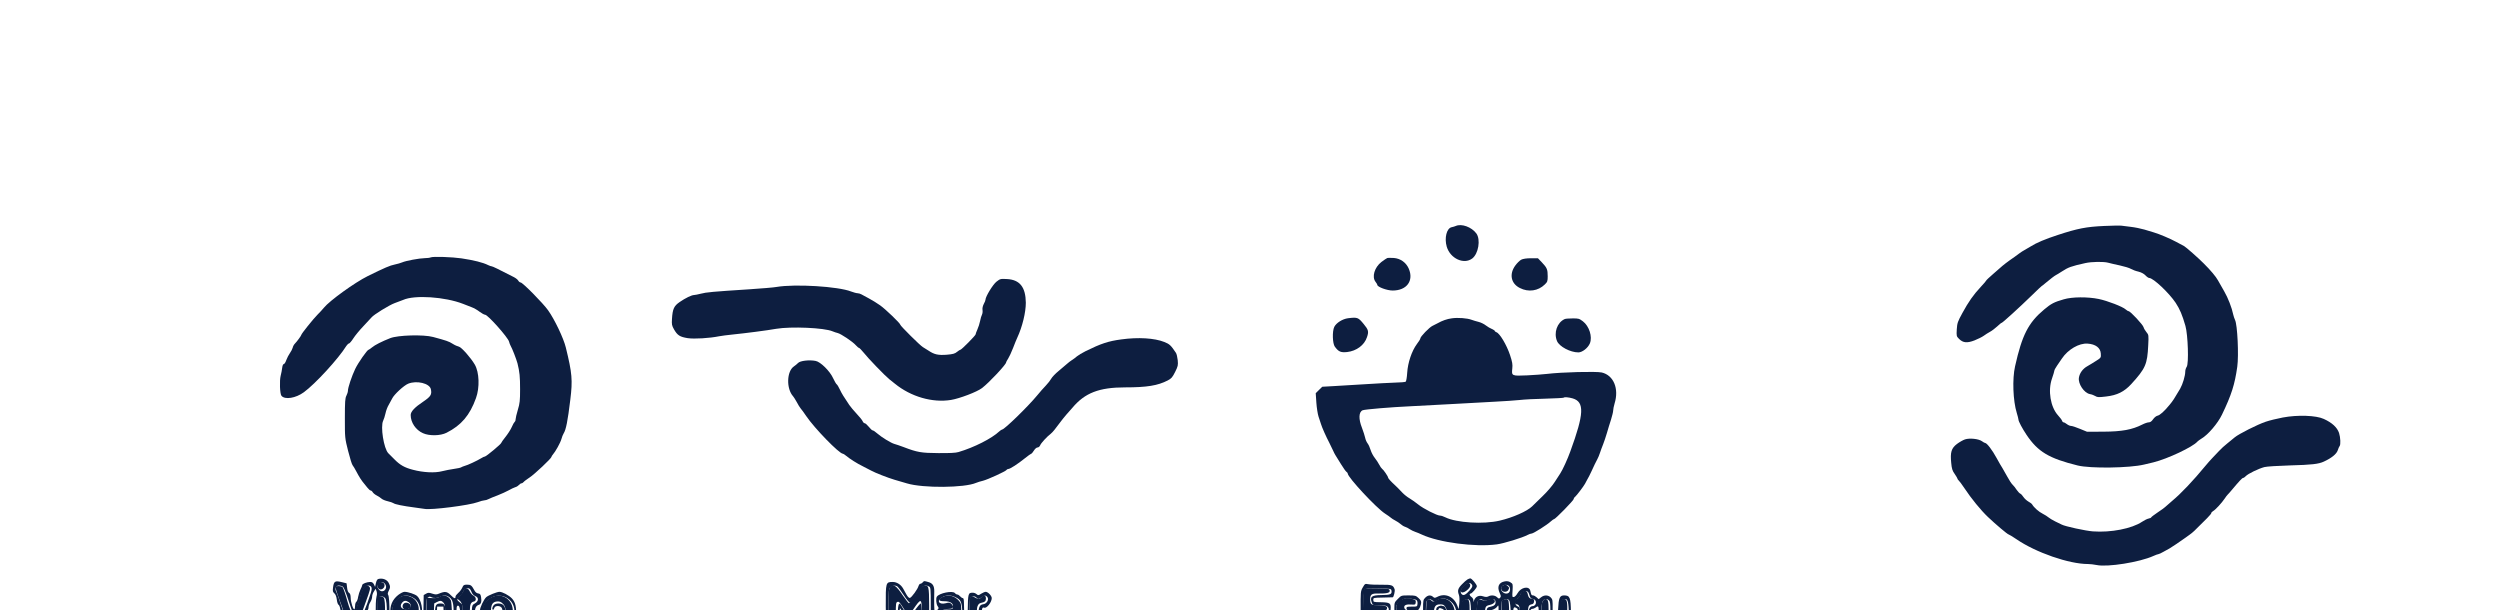
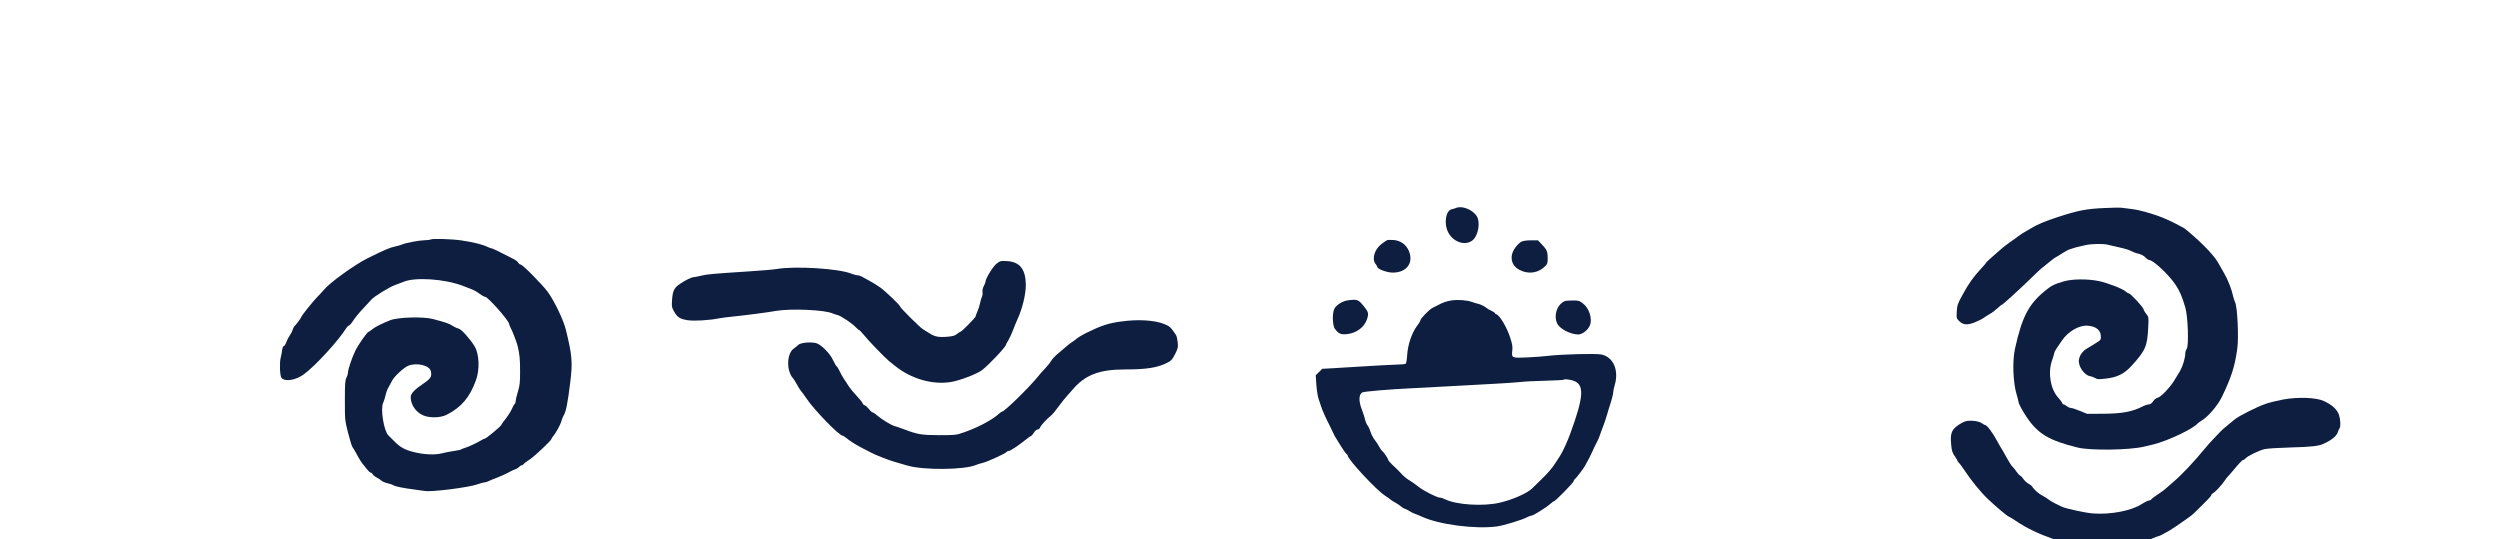
- <svg xmlns="http://www.w3.org/2000/svg" viewBox="0 50 2788 340" width="697" height="170">
+ <svg xmlns="http://www.w3.org/2000/svg" viewBox="0 50 2788 300" width="697" height="150">
  <g transform="translate(0,800) scale(0.1,-0.1)" fill="#0d1e40" stroke="none">
    <path d="M16235 6680 c-11 -5 -32 -11 -47 -14 -55 -12 -82 -120 -54 -217 39 -132 190 -202 284 -132 70 53 96 212 46 280 -53 71 -164 112 -229 83z" />
    <path d="M23465 6680 c-200 -9 -295 -28 -515 -100 -141 -46 -239 -87 -305 -129 -27 -17 -59 -35 -70 -41 -11 -5 -38 -23 -60 -39 -22 -17 -66 -49 -99 -71 -32 -23 -70 -52 -85 -65 -14 -13 -61 -53 -103 -90 -43 -37 -78 -70 -78 -74 0 -3 -27 -35 -61 -71 -82 -88 -136 -165 -204 -290 -53 -97 -58 -111 -63 -182 -4 -75 -4 -78 25 -107 45 -45 90 -49 173 -17 38 15 84 38 102 51 18 13 50 34 71 45 21 11 57 39 80 60 23 22 45 40 50 40 9 0 193 167 337 307 58 57 107 103 109 103 2 0 21 15 42 33 55 46 100 81 118 90 9 4 36 21 61 37 77 50 104 60 265 96 71 16 205 18 256 4 20 -6 78 -19 129 -30 51 -11 107 -28 125 -39 17 -10 54 -24 82 -30 32 -8 61 -23 79 -42 15 -16 34 -29 42 -29 45 0 221 -166 295 -277 47 -72 73 -133 109 -258 28 -98 39 -422 14 -456 -9 -13 -16 -36 -16 -52 0 -48 -28 -141 -57 -192 -67 -114 -80 -134 -118 -180 -60 -73 -107 -115 -135 -121 -14 -3 -36 -21 -49 -40 -16 -23 -31 -34 -48 -34 -13 0 -46 -11 -73 -25 -112 -57 -228 -78 -430 -79 l-185 -1 -78 32 c-43 18 -88 33 -100 33 -12 0 -33 9 -47 20 -14 11 -30 20 -37 20 -6 0 -14 8 -17 18 -3 10 -23 36 -44 59 -85 93 -116 277 -68 412 14 41 26 80 26 87 0 7 14 33 30 56 17 24 41 59 54 79 68 102 192 174 287 167 89 -6 143 -47 147 -110 3 -47 3 -47 -50 -81 -29 -19 -74 -46 -100 -61 -51 -28 -86 -77 -94 -128 -11 -68 58 -171 123 -183 20 -3 47 -14 60 -22 22 -14 37 -15 119 -5 124 14 203 53 282 139 159 174 179 220 189 433 6 113 5 116 -20 146 -14 17 -29 42 -32 55 -7 28 -148 179 -167 179 -6 0 -21 9 -32 19 -33 31 -205 97 -302 117 -123 25 -295 24 -389 -4 -108 -31 -140 -48 -218 -113 -177 -148 -247 -285 -325 -634 -32 -140 -23 -385 19 -520 10 -33 19 -67 19 -75 0 -19 44 -101 91 -171 126 -187 249 -261 569 -340 142 -35 578 -29 740 10 25 6 72 17 105 25 156 38 440 172 490 231 6 7 26 21 45 33 74 43 183 171 229 267 107 222 143 337 171 535 18 125 2 470 -25 522 -7 15 -16 42 -20 60 -15 75 -59 188 -100 258 -24 41 -56 97 -70 123 -23 42 -81 112 -161 191 -56 57 -196 180 -216 191 -13 6 -52 28 -88 47 -68 37 -191 89 -250 106 -19 6 -67 20 -106 32 -38 11 -106 25 -150 30 -43 5 -90 11 -104 13 -14 3 -101 1 -195 -3z" />
    <path d="M4805 6330 c-11 -5 -42 -9 -69 -9 -60 -1 -210 -29 -251 -47 -16 -7 -54 -18 -83 -24 -52 -10 -112 -36 -301 -129 -145 -72 -425 -274 -489 -353 -15 -18 -47 -54 -72 -78 -46 -46 -180 -213 -180 -225 0 -8 -49 -75 -72 -98 -10 -10 -21 -30 -24 -45 -4 -15 -18 -42 -31 -60 -13 -18 -31 -53 -40 -77 -8 -25 -21 -45 -28 -45 -8 0 -15 -17 -18 -42 -3 -24 -10 -63 -17 -88 -14 -55 -9 -203 9 -224 38 -46 159 -27 250 40 125 91 384 372 474 517 10 15 23 27 30 27 6 1 28 26 47 56 19 30 70 92 113 137 43 45 84 89 90 97 23 30 198 138 259 160 35 12 77 28 93 35 128 58 468 35 670 -44 28 -10 70 -27 95 -37 25 -9 65 -32 89 -51 24 -18 52 -33 61 -33 30 0 256 -254 267 -300 3 -14 11 -34 17 -45 18 -30 64 -149 77 -197 24 -96 29 -150 29 -289 0 -126 -3 -157 -25 -229 -14 -46 -25 -94 -25 -106 0 -13 -5 -26 -11 -29 -5 -4 -21 -31 -33 -60 -13 -29 -45 -78 -70 -109 -25 -31 -46 -61 -46 -65 0 -12 -167 -151 -182 -152 -7 0 -26 -9 -43 -20 -42 -26 -152 -78 -184 -85 -14 -4 -31 -11 -37 -15 -6 -5 -42 -13 -80 -18 -38 -5 -98 -17 -134 -26 -80 -21 -208 -15 -325 16 -93 24 -144 53 -205 115 -25 25 -56 57 -70 70 -50 52 -89 297 -57 362 8 15 19 52 26 82 6 30 22 73 36 95 13 22 30 54 38 70 21 45 130 146 179 166 95 39 239 4 253 -61 13 -60 -1 -82 -85 -139 -95 -63 -140 -111 -140 -149 0 -84 56 -167 137 -203 70 -32 194 -30 263 5 164 83 259 194 328 386 43 117 37 288 -13 374 -45 77 -149 194 -177 200 -15 3 -47 17 -70 32 -42 27 -70 36 -218 76 -108 29 -391 21 -478 -13 -94 -37 -171 -76 -203 -103 -17 -14 -34 -26 -38 -26 -15 0 -118 -147 -150 -215 -38 -79 -81 -208 -81 -243 0 -13 -8 -37 -17 -55 -14 -27 -17 -64 -17 -252 0 -219 0 -220 36 -363 20 -79 42 -151 50 -160 8 -9 27 -42 43 -72 28 -54 57 -100 83 -130 7 -8 24 -30 38 -47 14 -18 31 -33 37 -33 7 0 18 -9 24 -20 7 -11 27 -27 45 -36 18 -9 42 -25 53 -35 11 -10 42 -23 70 -29 27 -6 55 -16 62 -21 15 -13 109 -32 233 -48 52 -7 104 -14 114 -16 73 -15 501 40 594 75 29 11 62 20 73 20 12 0 33 6 47 14 15 8 61 27 102 42 41 16 96 41 123 56 26 15 58 30 71 34 14 3 32 14 42 25 9 10 23 19 29 19 7 0 19 7 26 16 7 9 37 31 65 49 53 34 244 214 244 230 0 5 7 16 15 25 30 34 85 133 96 174 6 22 17 51 25 63 26 41 45 136 74 375 27 218 21 294 -50 583 -25 103 -125 313 -198 415 -56 79 -284 310 -306 310 -8 0 -20 9 -26 20 -6 11 -27 28 -48 39 -177 91 -239 121 -249 121 -6 0 -24 6 -40 14 -58 29 -158 54 -298 75 -101 15 -316 22 -340 11z" />
    <path d="M15470 6322 c-8 -3 -37 -23 -65 -44 -77 -60 -108 -166 -65 -221 11 -14 20 -29 20 -34 0 -23 108 -63 171 -63 157 0 237 109 180 243 -30 69 -92 114 -166 120 -33 2 -67 2 -75 -1z" />
    <path d="M16965 6304 c-16 -8 -47 -38 -67 -66 -69 -95 -48 -201 52 -250 95 -49 204 -33 278 40 29 28 32 37 32 91 0 76 -8 95 -64 154 l-45 47 -78 0 c-49 0 -89 -6 -108 -16z" />
    <path d="M11113 6059 c-40 -31 -123 -167 -123 -202 0 -7 -8 -28 -19 -47 -11 -22 -17 -47 -14 -66 3 -18 0 -41 -6 -53 -6 -11 -16 -43 -21 -71 -5 -27 -19 -70 -30 -94 -11 -25 -20 -49 -20 -55 0 -12 -157 -171 -169 -171 -5 0 -22 -11 -38 -24 -24 -20 -45 -26 -115 -32 -95 -7 -138 2 -202 45 -21 14 -50 32 -64 40 -29 16 -252 237 -252 250 0 15 -163 172 -225 216 -33 23 -88 58 -123 76 -35 19 -73 40 -85 46 -12 7 -32 13 -44 13 -12 0 -44 9 -71 19 -143 57 -625 86 -832 51 -30 -6 -165 -17 -300 -26 -417 -27 -483 -33 -543 -49 -32 -8 -66 -15 -76 -15 -28 0 -99 -35 -161 -78 -64 -44 -79 -77 -86 -187 -4 -63 -2 -75 23 -119 38 -66 65 -83 152 -97 74 -11 242 -1 351 21 25 5 95 14 155 20 130 13 381 45 480 63 165 28 539 12 630 -28 17 -7 42 -16 57 -19 35 -8 166 -95 201 -135 15 -17 32 -31 37 -31 5 0 28 -24 51 -52 48 -62 242 -262 285 -296 16 -12 45 -35 64 -51 178 -145 418 -215 626 -181 96 16 289 89 345 132 78 59 269 263 269 286 0 5 10 24 23 43 12 19 37 72 55 119 18 47 39 99 47 115 56 120 95 281 95 389 -2 174 -67 256 -209 264 -73 4 -77 3 -118 -29z" />
    <path d="M15033 5651 c-61 -8 -130 -51 -153 -96 -24 -48 -20 -186 6 -221 42 -57 66 -67 137 -60 105 12 193 77 222 167 21 62 16 81 -36 144 -62 76 -70 79 -176 66z" />
    <path d="M16190 5650 c-52 -7 -105 -25 -160 -56 -14 -7 -39 -20 -55 -28 -35 -16 -135 -120 -135 -139 0 -7 -17 -36 -39 -64 -57 -77 -101 -207 -108 -321 -3 -51 -11 -96 -17 -99 -6 -4 -60 -9 -121 -10 -60 -2 -211 -10 -335 -18 -124 -8 -281 -17 -349 -21 l-125 -7 -37 -36 -36 -36 7 -105 c4 -58 15 -127 24 -155 9 -27 22 -66 28 -85 11 -37 56 -139 91 -205 23 -46 30 -60 46 -95 6 -14 16 -34 23 -45 7 -11 35 -56 62 -100 27 -44 55 -84 63 -88 7 -4 13 -13 13 -18 0 -42 320 -385 415 -446 27 -18 57 -38 65 -46 8 -8 31 -22 50 -32 19 -9 46 -28 60 -40 14 -13 36 -26 50 -30 14 -4 37 -16 52 -27 15 -10 42 -23 60 -29 18 -6 51 -19 73 -30 191 -89 596 -142 837 -110 77 10 286 74 343 105 17 9 37 16 46 16 19 0 173 97 212 134 16 14 32 26 37 26 15 0 220 210 220 225 0 7 7 19 17 26 18 16 92 113 109 144 6 11 16 31 24 45 7 14 17 32 22 40 5 8 18 35 29 60 23 51 43 93 63 130 8 14 21 45 29 70 8 25 24 68 35 95 11 28 30 84 42 125 12 41 32 109 46 150 13 42 24 87 24 101 0 14 7 50 16 80 51 165 -11 314 -143 345 -61 14 -449 4 -613 -16 -41 -5 -139 -12 -218 -16 -173 -8 -176 -6 -167 75 5 47 1 72 -25 151 -38 114 -115 243 -152 255 -10 4 -18 10 -18 14 0 5 -15 14 -32 22 -18 7 -49 25 -68 40 -19 15 -55 33 -80 39 -25 6 -61 17 -80 24 -47 18 -152 26 -220 16z m1349 -893 c133 -40 127 -171 -27 -592 -31 -86 -85 -204 -112 -245 -10 -14 -37 -56 -61 -94 -24 -39 -84 -109 -134 -157 -49 -49 -103 -101 -120 -117 -56 -54 -214 -124 -360 -158 -182 -43 -484 -24 -607 37 -21 11 -47 19 -59 19 -33 0 -187 78 -243 124 -28 23 -71 53 -96 68 -25 14 -61 43 -80 63 -19 20 -42 44 -50 52 -8 9 -23 23 -33 32 -43 39 -77 76 -77 85 0 13 -52 89 -68 99 -6 4 -21 25 -31 45 -10 20 -33 55 -50 76 -17 21 -38 61 -46 88 -8 27 -23 60 -34 74 -11 14 -23 42 -27 63 -4 20 -20 69 -35 109 -40 100 -37 179 8 197 26 10 307 34 543 45 113 6 324 17 470 25 146 9 351 20 455 25 105 5 231 14 280 19 50 6 179 13 289 15 109 3 201 8 204 11 9 9 55 5 101 -8z" />
    <path d="M17450 5642 c-85 -38 -125 -153 -86 -246 26 -61 148 -126 238 -126 44 0 107 50 128 100 31 74 -7 193 -78 247 -40 30 -49 33 -115 32 -40 0 -79 -3 -87 -7z" />
    <path d="M12505 5415 c-144 -19 -228 -47 -400 -132 -38 -19 -81 -45 -95 -57 -14 -12 -38 -31 -55 -41 -16 -10 -41 -29 -55 -42 -14 -12 -55 -48 -93 -79 -37 -30 -74 -69 -83 -86 -9 -17 -36 -52 -60 -77 -25 -25 -68 -75 -97 -110 -100 -122 -366 -381 -391 -381 -5 0 -20 -10 -32 -21 -84 -79 -281 -179 -454 -230 -31 -10 -100 -13 -225 -12 -192 1 -236 9 -390 68 -38 14 -84 30 -100 34 -38 10 -144 75 -193 118 -20 18 -42 33 -49 33 -7 0 -27 18 -44 40 -18 22 -38 40 -46 40 -7 0 -18 10 -23 23 -5 12 -34 49 -66 82 -31 33 -68 77 -83 99 -64 95 -82 124 -105 172 -13 28 -29 55 -36 59 -6 4 -24 35 -40 69 -36 79 -140 181 -194 191 -71 14 -173 2 -196 -23 -12 -12 -32 -29 -46 -38 -81 -54 -87 -248 -9 -334 8 -9 26 -38 41 -65 14 -28 34 -59 43 -70 10 -11 38 -49 62 -85 92 -136 368 -420 409 -420 5 0 19 -9 32 -20 43 -36 124 -88 194 -122 38 -19 78 -40 89 -46 47 -26 186 -80 260 -102 44 -12 107 -31 140 -41 180 -54 641 -50 770 6 17 7 51 18 78 24 52 13 251 104 262 120 3 6 13 11 20 11 19 0 105 55 184 119 35 28 67 51 71 51 5 0 18 16 30 35 13 21 30 35 41 35 11 0 23 10 29 24 8 23 77 98 116 127 11 8 29 28 42 44 89 117 116 152 133 170 11 11 41 46 68 77 139 166 298 228 588 228 244 0 364 20 475 77 41 21 53 35 83 95 32 64 34 75 29 131 -4 34 -12 71 -20 82 -56 84 -71 98 -129 121 -110 44 -292 55 -480 29z" />
    <path d="M25458 4544 c-64 -12 -149 -33 -190 -47 -93 -31 -302 -137 -346 -174 -17 -15 -55 -46 -83 -68 -29 -22 -70 -60 -93 -85 -23 -24 -57 -60 -76 -80 -19 -20 -53 -58 -75 -85 -135 -164 -273 -310 -370 -390 -38 -32 -74 -64 -80 -70 -5 -6 -43 -33 -82 -59 -40 -27 -73 -52 -73 -56 0 -4 -13 -10 -29 -13 -16 -3 -49 -20 -73 -36 -113 -76 -348 -122 -548 -107 -81 6 -312 56 -348 76 -9 5 -42 21 -72 35 -30 15 -64 35 -75 45 -11 10 -40 28 -65 41 -42 20 -98 70 -117 103 -4 8 -24 23 -43 33 -19 11 -44 34 -55 51 -11 17 -27 34 -35 37 -8 3 -26 22 -40 42 -13 21 -34 47 -46 58 -12 11 -39 52 -59 90 -21 39 -45 81 -54 95 -10 14 -39 65 -66 114 -46 85 -107 166 -127 166 -5 0 -21 9 -36 20 -36 26 -136 37 -188 20 -21 -7 -62 -30 -90 -51 -63 -48 -76 -93 -64 -212 6 -65 13 -87 39 -123 17 -25 31 -48 31 -53 0 -5 7 -14 15 -21 8 -7 36 -45 62 -84 77 -116 182 -245 263 -322 83 -79 219 -194 230 -194 4 0 44 -24 87 -53 217 -149 587 -277 798 -277 24 0 67 -5 96 -11 122 -26 480 31 634 101 24 11 49 20 55 20 6 0 32 12 58 27 26 14 56 31 67 37 24 14 126 82 165 111 15 11 40 29 56 40 16 11 41 31 55 45 128 124 189 187 189 197 0 7 9 17 20 23 26 14 97 91 129 139 13 20 29 41 35 46 6 6 25 26 41 46 88 105 120 139 130 139 7 0 20 10 31 21 22 25 142 83 206 100 24 7 156 15 293 19 233 6 312 15 370 42 89 41 142 85 156 127 6 20 15 40 20 46 14 15 10 97 -6 147 -22 62 -76 113 -170 156 -85 40 -293 47 -457 16z" />
    <path d="M4218 2743 c-11 -3 -20 -20 -26 -46 l-9 -42 -13 28 c-10 19 -21 27 -40 27 -38 0 -90 -20 -90 -34 0 -6 -9 -29 -20 -50 -10 -21 -22 -58 -26 -82 -3 -24 -12 -49 -20 -55 -8 -6 -14 -26 -14 -44 0 -17 -3 -35 -7 -39 -12 -12 -42 77 -42 126 -1 33 -6 50 -18 56 -11 6 -19 28 -22 58 l-6 49 -58 14 c-71 17 -84 9 -93 -61 -5 -39 -3 -49 14 -64 14 -12 23 -35 28 -70 3 -29 12 -55 19 -58 7 -2 16 -24 20 -48 4 -23 13 -52 21 -63 7 -11 16 -39 20 -62 3 -24 13 -48 20 -54 8 -6 14 -17 14 -25 0 -30 31 -44 96 -44 l64 0 0 41 c0 26 7 50 20 66 12 15 20 41 20 62 0 24 7 42 20 54 11 9 20 29 20 44 0 16 9 42 20 58 11 17 20 44 20 60 0 17 9 43 20 59 l19 30 10 -26 c6 -17 7 -38 0 -60 -15 -53 -12 -363 4 -376 19 -16 105 -12 123 5 21 22 24 364 2 390 -6 8 -4 22 6 42 20 37 20 54 1 90 -19 38 -69 57 -117 44z m78 -58 c33 -51 -25 -106 -67 -64 -21 21 -24 41 -9 70 15 28 56 24 76 -6z m-473 -27 c9 -7 28 -49 43 -93 78 -237 85 -251 99 -202 72 255 96 307 140 307 39 0 49 -23 32 -77 -27 -85 -57 -167 -72 -200 -8 -17 -15 -37 -15 -45 -1 -7 -9 -31 -20 -53 -11 -22 -19 -47 -20 -56 0 -29 -62 -55 -97 -42 -18 7 -81 162 -138 340 -8 23 -19 52 -25 63 -19 35 -5 70 28 70 16 0 36 -6 45 -12z m472 -128 c29 -32 24 -297 -6 -322 -28 -24 -45 -23 -63 4 -19 27 -23 286 -6 319 14 25 52 24 75 -1z" />
    <path d="M16365 2738 c-11 -6 -39 -31 -62 -55 -45 -46 -51 -70 -33 -118 6 -16 8 -55 4 -93 l-7 -65 -17 44 c-38 97 -135 138 -221 93 -28 -14 -32 -14 -48 0 -25 23 -58 20 -86 -9 -23 -22 -25 -31 -25 -127 l0 -102 -31 42 c-29 40 -30 44 -15 61 9 10 19 35 23 55 5 31 1 39 -27 66 -30 28 -37 30 -112 30 -80 0 -81 0 -119 -39 -37 -37 -39 -41 -39 -104 0 -65 1 -67 38 -93 58 -43 60 -47 25 -41 -25 5 -37 2 -52 -14 -17 -19 -20 -19 -29 -4 -7 14 -27 17 -113 19 -104 1 -104 1 -104 26 0 25 1 25 89 27 48 1 91 4 94 7 3 3 7 30 10 59 6 71 -6 79 -110 81 -81 1 -83 2 -83 26 0 24 1 24 105 26 58 1 108 2 112 3 11 2 27 71 21 89 -17 47 -31 52 -147 51 -61 -1 -127 2 -148 6 -35 7 -37 5 -61 -37 -24 -42 -24 -47 -23 -260 1 -191 3 -219 18 -234 15 -15 42 -18 172 -21 146 -4 156 -3 173 16 12 15 19 17 25 9 4 -7 38 -18 75 -24 96 -16 158 -3 200 45 18 20 33 32 34 26 1 -5 2 -54 3 -107 1 -54 7 -103 12 -108 6 -6 39 -10 75 -8 l64 3 3 73 3 74 42 -3 c83 -5 135 27 169 103 22 50 26 47 36 -28 l7 -59 58 -3 c35 -2 64 2 73 9 10 8 17 9 28 0 21 -18 120 -19 141 -1 14 12 16 25 12 73 -3 33 -3 83 0 112 5 51 7 53 44 64 21 6 45 21 54 34 15 21 15 21 17 -8 0 -17 0 -79 -1 -140 -3 -130 2 -140 76 -149 83 -10 86 -3 87 201 1 91 5 100 36 83 16 -9 19 -16 13 -33 -11 -32 -4 -126 11 -151 8 -11 16 -33 20 -47 11 -48 119 -76 190 -49 22 8 26 16 27 52 l1 43 15 -36 c24 -59 104 -87 175 -60 14 5 47 5 82 -1 73 -13 91 2 81 67 -3 22 -6 96 -6 165 -2 166 -11 190 -76 190 -49 0 -61 -27 -67 -155 -4 -88 -8 -112 -22 -122 -33 -24 -41 0 -39 119 1 105 0 114 -21 135 -29 29 -73 30 -108 2 l-27 -21 -23 21 c-12 11 -30 21 -39 21 -18 0 -21 5 -31 52 -13 57 -104 40 -142 -27 -12 -22 -31 -41 -41 -43 -19 -3 -20 2 -15 71 4 72 4 76 -22 92 -18 12 -37 16 -62 12 -71 -12 -92 -61 -58 -133 13 -28 14 -37 4 -49 -12 -14 -15 -13 -35 5 -24 22 -65 26 -97 9 -16 -8 -31 -8 -59 1 -44 15 -83 -2 -99 -43 l-9 -22 0 22 c-1 13 -10 28 -21 35 -21 13 -27 38 -11 38 16 0 71 64 71 82 0 20 -57 88 -74 88 -6 0 -20 -6 -31 -12z m43 -50 c19 -19 15 -34 -19 -73 -42 -47 -66 -60 -85 -44 -24 19 -16 54 21 92 37 38 62 46 83 25z m413 -18 c22 -12 26 -59 7 -78 -17 -17 -48 -15 -70 5 -47 42 6 103 63 73z m-1303 -59 c6 -38 -13 -46 -110 -47 -113 -1 -135 -19 -108 -88 9 -25 13 -26 84 -26 54 0 79 -4 90 -16 38 -38 -5 -79 -72 -68 -81 13 -119 -15 -106 -80 l6 -34 104 -4 c104 -3 124 -10 124 -43 0 -36 -18 -40 -162 -40 -139 0 -143 1 -154 23 -18 36 -13 414 5 436 12 14 33 16 155 14 140 -3 141 -3 144 -27z m1538 -46 c9 -33 16 -41 40 -45 48 -8 42 -80 -7 -80 -10 0 -23 -9 -29 -19 -13 -25 -13 -41 0 -41 6 0 10 7 10 15 0 8 8 15 18 15 10 0 27 7 38 15 31 24 34 19 34 -69 0 -84 -10 -110 -33 -87 -6 6 -19 11 -28 11 -19 0 -29 20 -29 56 0 13 -4 24 -10 24 -11 0 -12 -19 -4 -72 5 -30 11 -38 27 -38 23 0 57 -27 57 -46 0 -38 -70 -57 -123 -33 -42 19 -67 91 -67 189 0 62 -2 68 -25 78 -18 9 -25 19 -25 41 0 20 8 34 25 45 14 9 25 22 25 29 0 25 41 58 68 55 21 -2 29 -11 38 -43z m-1258 -58 c7 -6 12 -24 10 -41 -3 -31 -3 -31 -63 -31 -53 0 -60 -2 -60 -20 0 -14 13 -24 50 -37 103 -38 138 -123 74 -184 -29 -27 -35 -29 -113 -29 -93 0 -119 12 -114 54 3 28 17 30 97 20 73 -9 59 63 -14 77 -43 8 -84 52 -92 98 -5 32 -2 40 31 70 20 19 46 37 58 39 33 7 121 -3 136 -16z m381 -14 c125 -96 50 -344 -101 -330 -59 5 -68 -4 -68 -70 0 -65 -26 -99 -68 -88 -15 4 -30 12 -34 18 -4 7 -8 114 -8 239 0 193 2 229 16 242 19 20 29 20 58 0 22 -14 27 -13 63 6 47 25 93 20 142 -17z m212 10 c19 -22 20 -306 2 -324 -16 -16 -74 -14 -85 3 -4 7 -7 80 -5 163 2 148 2 150 27 162 33 17 45 16 61 -4z m148 5 c15 -9 28 -9 58 1 52 17 77 12 81 -17 5 -31 -13 -50 -54 -58 -47 -9 -48 -13 -49 -142 -1 -123 -8 -137 -55 -127 -45 11 -50 29 -50 179 0 116 3 143 17 158 19 21 27 22 52 6z m292 -5 c18 -21 26 -281 10 -312 -15 -26 -85 -30 -95 -5 -9 22 -7 297 2 310 4 7 18 14 32 17 14 2 28 5 31 6 4 0 13 -6 20 -16z m443 1 c13 -12 16 -38 16 -120 0 -119 8 -144 48 -144 57 0 72 34 72 164 0 94 8 116 41 116 34 0 41 -27 46 -178 4 -130 3 -151 -12 -165 -21 -21 -44 -22 -73 -1 -21 14 -25 14 -49 -1 -29 -19 -102 -16 -128 5 -42 35 -62 280 -26 323 17 21 45 22 65 1z" />
    <path d="M16040 2437 c-23 -12 -25 -19 -28 -91 -3 -89 5 -106 52 -106 53 0 76 31 76 100 0 41 -23 100 -39 100 -5 0 -15 2 -23 5 -7 3 -24 -1 -38 -8z m43 -26 c19 -7 27 -20 32 -50 9 -55 -6 -79 -47 -77 -33 2 -33 2 -34 56 0 30 4 61 9 68 11 14 10 14 40 3z" />
    <path d="M10290 2705 c-7 -8 -19 -15 -26 -15 -8 0 -16 -11 -20 -23 -8 -35 -78 -131 -97 -135 -10 -2 -24 12 -39 39 -13 23 -29 52 -36 65 -25 45 -71 74 -116 74 -78 0 -79 -5 -78 -271 1 -127 4 -239 7 -249 6 -20 16 -24 77 -34 55 -10 68 22 68 159 0 58 4 104 8 101 4 -2 18 -25 31 -50 12 -25 31 -51 41 -56 24 -13 70 -13 70 0 0 5 14 22 30 37 17 14 30 33 30 42 0 10 3 12 10 5 6 -6 7 -35 1 -79 -14 -118 12 -155 110 -155 33 0 38 6 47 61 l7 41 25 -38 c33 -52 91 -73 152 -57 27 7 49 8 60 2 9 -5 38 -9 64 -9 l47 0 -6 128 c-4 70 -7 153 -7 185 0 39 -4 57 -13 57 -7 0 -20 9 -30 20 -9 11 -23 20 -31 20 -7 0 -20 7 -27 16 -25 30 -175 0 -201 -40 -13 -20 -8 -81 8 -105 16 -22 15 -24 -4 -44 -12 -11 -24 -18 -28 -14 -6 5 -8 105 -5 221 1 62 -18 92 -66 105 -48 14 -48 14 -63 -4z m-279 -48 c8 -7 39 -49 68 -94 32 -50 60 -83 69 -83 10 0 30 23 47 51 76 127 113 157 164 129 20 -10 21 -19 21 -225 0 -181 -2 -216 -16 -229 -19 -20 -35 -20 -60 -2 -17 13 -19 30 -23 140 -1 69 -7 126 -11 126 -9 0 -41 -38 -83 -99 -16 -23 -34 -41 -42 -41 -15 0 -64 59 -89 108 -30 58 -41 35 -46 -97 -4 -104 -8 -125 -23 -136 -11 -8 -26 -11 -35 -8 -39 13 -42 31 -42 235 0 185 1 199 20 218 22 22 57 26 81 7z m645 -117 c62 -31 70 -49 78 -183 8 -154 -10 -188 -81 -150 -30 16 -33 16 -51 0 -23 -21 -52 -22 -97 -3 -41 18 -55 42 -55 99 0 65 54 107 136 107 44 0 55 23 26 53 -20 19 -26 20 -64 10 -79 -21 -108 31 -38 68 45 25 93 24 146 -1z" />
    <path d="M10558 2339 c-22 -12 -23 -52 -3 -69 34 -28 98 22 82 64 -7 18 -53 21 -79 5z" />
    <path d="M5155 2646 c-8 -18 -28 -45 -45 -59 -16 -14 -30 -32 -30 -40 0 -28 -13 -24 -52 15 -43 43 -65 46 -135 17 -26 -11 -38 -10 -73 1 -36 12 -46 12 -69 -1 l-26 -15 -3 -182 c-3 -215 -1 -222 66 -222 75 0 76 2 82 147 l5 128 35 0 35 0 5 -127 c3 -73 10 -132 16 -138 8 -8 30 -9 70 -3 l59 8 -4 127 c-3 130 0 151 23 142 8 -3 16 -32 20 -77 12 -133 26 -169 77 -194 54 -27 72 -28 127 -3 38 17 43 23 41 47 -4 35 10 36 38 2 28 -33 128 -83 151 -76 74 24 112 43 143 73 33 32 37 42 42 102 9 107 -4 166 -44 208 -34 36 -107 74 -139 74 -27 0 -122 -38 -147 -59 -27 -23 -76 -128 -69 -147 8 -20 -5 -104 -15 -104 -25 0 -47 44 -44 86 3 47 16 70 45 79 25 8 33 37 25 85 -5 32 -11 39 -32 42 -17 2 -32 14 -43 35 -29 54 -40 63 -82 63 -35 0 -40 -4 -53 -34z m102 -44 c10 -26 24 -42 44 -50 41 -15 38 -58 -6 -82 -27 -15 -30 -22 -33 -75 -4 -82 3 -102 43 -121 59 -28 43 -84 -24 -84 -87 0 -121 53 -121 192 0 74 -1 77 -30 98 -16 12 -30 26 -30 32 0 5 14 22 30 36 17 15 30 31 30 37 0 24 32 55 56 55 20 0 29 -8 41 -38z m-250 -59 c42 -28 53 -69 53 -208 l0 -125 -26 -10 c-32 -13 -30 -13 -48 6 -13 12 -16 38 -16 120 0 124 -8 144 -55 144 -57 0 -65 -17 -65 -145 0 -103 -2 -115 -19 -125 -24 -12 -66 1 -75 25 -3 9 -6 79 -6 154 0 123 2 140 19 155 15 14 24 15 40 7 27 -15 71 -13 101 4 34 19 65 19 97 -2z m647 -11 c150 -88 85 -342 -89 -344 -71 -2 -129 34 -159 96 -30 61 -32 87 -11 147 40 112 160 159 259 101z" />
    <path d="M5507 2452 c-18 -20 -23 -52 -8 -52 5 0 11 9 14 20 8 30 70 28 84 -2 11 -26 11 -62 -1 -96 -7 -20 -12 -22 -39 -16 -40 8 -38 6 -46 45 -4 18 -12 34 -20 37 -13 4 -11 -23 6 -81 5 -20 41 -37 78 -37 57 0 86 129 40 180 -24 26 -86 27 -108 2z" />
    <path d="M4441 2565 c-66 -52 -95 -121 -87 -207 9 -106 47 -164 118 -187 21 -7 40 -17 43 -22 8 -12 40 -12 63 0 9 5 36 14 59 20 52 14 67 38 54 87 -7 26 -6 44 6 71 25 62 1 185 -45 226 -23 21 -102 47 -141 47 -15 0 -45 -16 -70 -35z m159 -27 c48 -24 77 -68 86 -130 9 -54 -9 -67 -104 -75 -82 -6 -83 -6 -80 -32 3 -25 5 -26 78 -26 l75 0 3 -31 c3 -35 -5 -41 -72 -54 -190 -37 -293 225 -134 340 50 36 88 38 148 8z" />
    <path d="M4502 2468 c-20 -20 -14 -55 9 -61 32 -8 69 9 69 32 0 34 -54 53 -78 29z" />
    <path d="M10942 2579 c-30 -20 -34 -20 -51 -5 -10 9 -28 16 -42 16 -52 0 -54 -6 -57 -200 -5 -218 -1 -230 77 -230 74 0 83 16 80 142 -3 109 2 131 27 121 28 -10 84 61 84 107 0 26 -43 70 -67 70 -10 0 -33 -10 -51 -21z m72 -42 c16 -26 -12 -71 -47 -75 -45 -5 -57 -36 -55 -139 1 -96 -6 -116 -44 -129 -12 -3 -27 1 -39 12 -17 15 -19 32 -19 161 0 80 5 153 10 164 13 23 52 25 70 4 17 -20 27 -19 58 5 29 24 50 23 66 -3z" />
    <path d="M5687 2143 c-13 -12 -7 -23 13 -23 11 0 20 7 20 15 0 15 -21 21 -33 8z" />
  </g>
  <g transform="translate(0,800) scale(0.1,-0.1)" fill="#0d1e40" stroke="none">
    <path d="M4217 2703 c-15 -14 -7 -63 11 -72 39 -21 81 36 50 67 -13 13 -50 16 -61 5z" />
    <path d="M16322 2667 c-54 -55 -32 -100 28 -57 36 26 52 53 44 74 -10 25 -38 19 -72 -17z" />
    <path d="M16758 2669 c-21 -12 -23 -40 -6 -57 18 -18 56 -14 68 7 13 25 13 27 -6 45 -18 18 -32 20 -56 5z" />
    <path d="M3744 2656 c-5 -13 9 -58 62 -201 14 -38 29 -83 35 -100 19 -61 53 -134 64 -139 6 -2 26 -1 44 3 34 6 43 22 86 146 8 22 28 78 45 125 50 136 53 150 39 166 -33 40 -69 5 -101 -101 -49 -163 -66 -210 -78 -210 -13 0 -44 70 -66 150 -16 62 -47 152 -54 158 -15 13 -71 16 -76 3z" />
    <path d="M9927 2652 c-15 -16 -17 -46 -17 -209 0 -105 3 -198 6 -207 4 -9 18 -16 34 -16 37 0 40 11 40 146 0 98 2 116 17 121 18 7 24 1 76 -82 43 -67 57 -67 100 -3 89 131 97 129 97 -25 0 -130 5 -154 32 -163 46 -14 52 10 50 227 -1 226 -4 237 -62 224 -27 -6 -42 -22 -92 -101 -34 -52 -66 -93 -72 -91 -6 1 -36 41 -68 87 -76 113 -105 132 -141 92z" />
    <path d="M5165 2606 c-8 -19 -27 -46 -41 -59 -25 -24 -26 -25 -7 -38 33 -24 43 -55 43 -138 0 -120 29 -161 115 -161 56 0 61 60 6 68 -29 5 -41 39 -41 116 0 66 12 92 45 98 30 5 27 49 -4 65 -14 6 -32 27 -41 45 -22 48 -56 50 -75 4z" />
    <path d="M15211 2621 c-14 -26 -15 -396 -1 -422 10 -17 22 -19 144 -19 110 0 136 3 147 16 9 11 10 20 2 32 -8 14 -30 18 -109 20 -109 3 -114 6 -114 67 0 60 7 65 95 68 60 2 80 6 88 19 21 32 -8 48 -87 48 -84 0 -96 8 -96 66 0 55 17 67 88 65 97 -1 134 7 130 32 -3 21 -8 22 -140 25 -127 2 -138 1 -147 -17z" />
    <path d="M16968 2593 c-9 -10 -19 -28 -22 -40 -4 -12 -15 -25 -26 -28 -32 -10 -36 -65 -5 -65 23 0 34 -25 35 -85 5 -142 35 -195 110 -195 65 0 82 59 19 69 -34 5 -39 16 -39 107 0 84 6 98 45 106 13 2 21 12 23 30 3 22 -1 27 -24 30 -29 3 -39 16 -49 61 -6 32 -43 37 -67 10z" />
    <path d="M4455 2537 c-104 -59 -112 -228 -13 -300 42 -31 159 -36 187 -8 35 35 18 53 -44 46 -62 -8 -91 -1 -105 25 -20 37 -3 47 87 54 102 8 103 8 103 52 0 56 -35 113 -83 135 -55 24 -83 24 -132 -4z m103 -53 c35 -24 27 -66 -14 -75 -64 -13 -97 29 -57 73 20 22 42 23 71 2z" />
    <path d="M4902 2544 c-22 -15 -54 -18 -117 -12 l-30 3 0 -150 0 -149 27 -15 c45 -25 53 -7 56 130 l4 119 28 15 c39 20 53 19 76 -6 16 -18 19 -38 20 -136 2 -122 8 -139 49 -127 11 4 22 9 25 11 9 8 -2 258 -12 278 -26 51 -83 69 -126 39z" />
    <path d="M5480 2538 c-98 -50 -128 -168 -67 -259 34 -51 80 -71 154 -67 55 4 67 8 98 38 43 42 59 87 53 155 -10 121 -131 188 -238 133z m134 -77 c30 -33 33 -103 6 -145 -28 -47 -46 -56 -84 -44 -53 18 -61 32 -61 107 0 77 17 107 64 113 31 4 50 -3 75 -31z" />
    <path d="M10510 2542 c-55 -27 -46 -47 21 -47 67 0 102 -23 97 -64 -3 -24 -6 -26 -58 -26 -93 0 -137 -44 -120 -120 11 -49 26 -63 76 -71 31 -4 45 -2 57 11 24 23 21 35 -7 35 -73 0 -73 92 0 106 54 10 71 -12 55 -67 -12 -40 -11 -43 13 -67 22 -22 28 -24 51 -14 25 11 25 13 25 131 0 114 -1 121 -26 151 -49 57 -121 74 -184 42z" />
    <path d="M10945 2540 c-22 -24 -35 -25 -73 -3 -57 33 -62 21 -62 -150 0 -171 6 -191 55 -169 28 13 41 76 32 147 -9 60 8 104 41 111 45 9 57 20 57 50 0 36 -24 43 -50 14z" />
    <path d="M4213 2538 c-13 -21 -7 -297 7 -313 15 -18 31 -19 54 -2 23 17 28 285 6 311 -15 19 -56 21 -67 4z" />
    <path d="M15635 2515 c-68 -35 -84 -91 -40 -143 14 -17 39 -32 58 -36 51 -9 79 -33 75 -64 -3 -27 -4 -27 -76 -24 l-73 2 3 -27 c4 -34 46 -47 131 -41 138 10 153 142 22 191 -60 22 -75 34 -75 58 0 22 28 32 83 27 39 -3 42 -1 45 24 3 23 -2 28 -35 37 -52 15 -83 14 -118 -4z" />
    <path d="M16023 2509 c-42 -22 -43 -22 -63 -4 -16 15 -25 17 -38 8 -15 -9 -17 -37 -20 -238 -3 -241 0 -255 44 -255 31 0 44 27 44 92 0 69 9 78 75 71 62 -7 105 18 135 77 77 154 -41 320 -177 249z m93 -74 c53 -81 17 -195 -60 -195 -49 0 -66 28 -66 110 0 85 16 110 70 110 31 0 43 -5 56 -25z" />
    <path d="M16596 2512 c-30 -12 -45 -13 -68 -4 -52 19 -59 -1 -57 -152 2 -138 12 -176 47 -176 36 0 42 21 42 136 0 120 2 126 55 138 54 13 73 46 38 65 -12 6 -31 4 -57 -7z" />
    <path d="M16323 2510 c-22 -9 -23 -13 -23 -159 0 -138 2 -151 19 -161 27 -14 37 -13 55 6 13 13 16 42 16 158 0 166 -6 180 -67 156z" />
    <path d="M16770 2511 l-25 -7 0 -154 0 -154 25 -6 c56 -15 60 -3 60 158 0 102 -4 152 -12 160 -13 13 -12 13 -48 3z" />
    <path d="M17204 2495 c-20 -30 -16 -223 5 -266 23 -48 98 -64 146 -33 22 14 26 14 55 -2 57 -34 65 -18 68 151 3 153 -2 175 -39 175 -30 0 -40 -35 -38 -135 2 -119 -12 -148 -69 -143 -51 4 -62 30 -62 154 0 99 -7 124 -37 124 -7 0 -20 -11 -29 -25z" />
  </g>
</svg>
